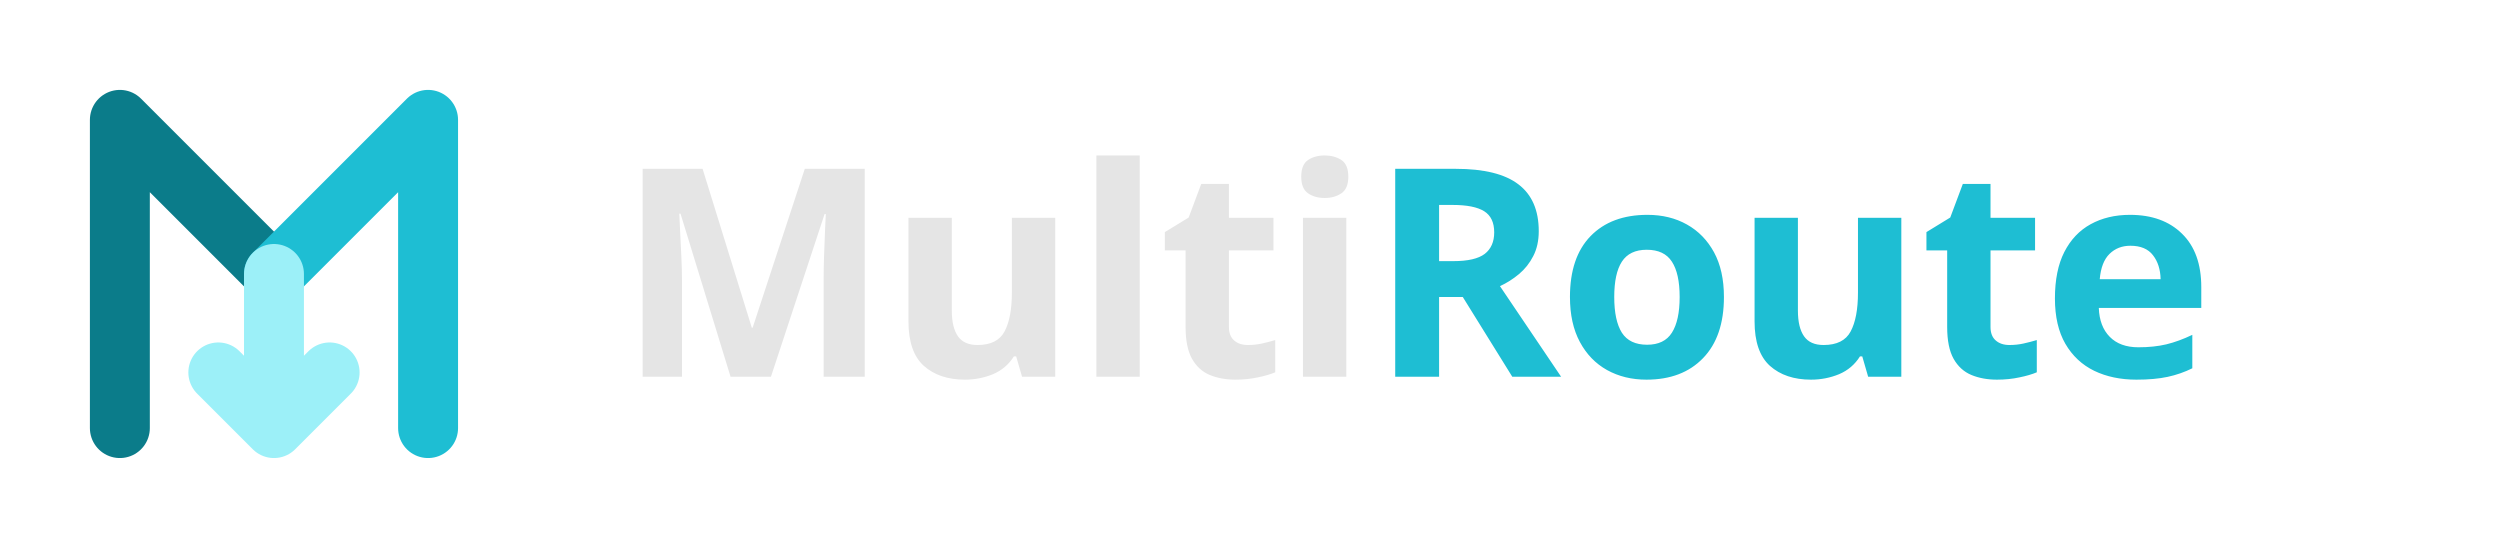
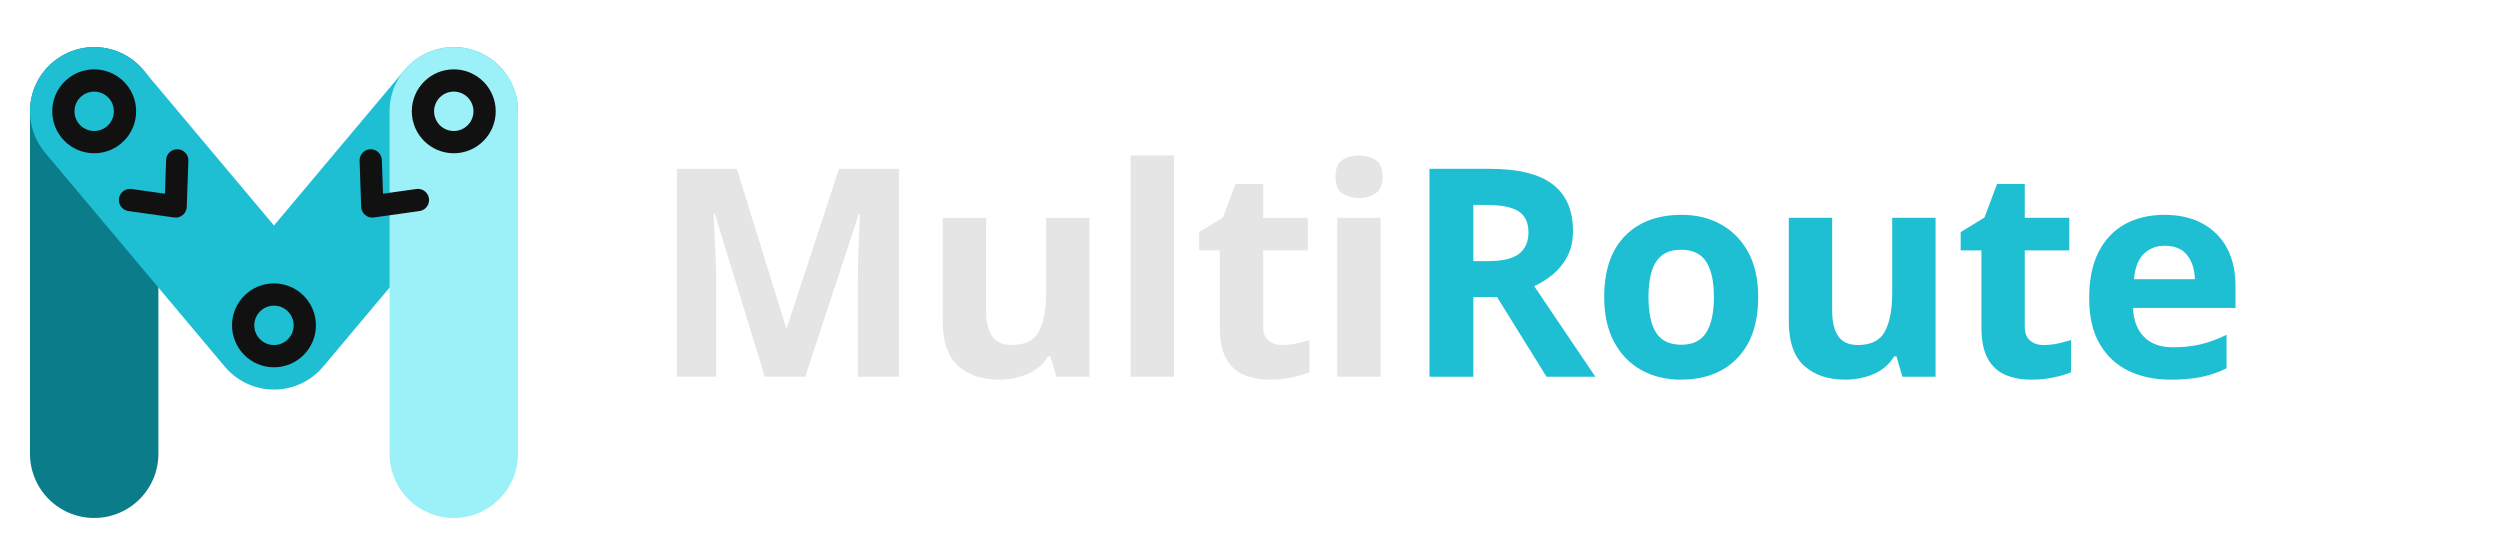
<svg xmlns="http://www.w3.org/2000/svg" viewBox="0 0 292 64" width="584" height="128">
-   <g fill="none" stroke-linecap="round" stroke-linejoin="round" stroke-width="7">
-     <path stroke="#0B7C8A" d="M14 50V14l18 18" />
-     <path stroke="#1EBED3" d="M50 50V14L32 32" />
-     <path stroke="#9CF0F8" d="M32 32v18m-6.5-6.5L32 50l6.5-6.5" />
+   <g fill="none" stroke-linecap="round" stroke-linejoin="round" stroke-width="15">
+     <path stroke="#0B7C8A" d="M11 53V13" />
+     <path stroke="#1EBED3" d="M11 13L32 38L53 13" />
+     <path stroke="#9CF0F8" d="M53 13V53" />
  </g>
-   <text x="72" y="44" font-family="'Segoe UI Variable Display','Segoe UI',system-ui,sans-serif" font-size="34" font-weight="600" letter-spacing="-0.5" fill="#E5E5E5">Multi<tspan fill="#1EBED3">Route</tspan>
+   <g fill="none" stroke="#111111" stroke-width="2.6" stroke-linecap="round" stroke-linejoin="round">
+     <circle cx="11" cy="13" r="3.6" />
+     <circle cx="53" cy="13" r="3.6" />
+     <circle cx="32" cy="38" r="3.6" />
+     <path transform="translate(20 23.5) rotate(50)" d="M-3.2 -3.6L0.8 0L-3.2 3.6" />
+     <path transform="translate(44 23.5) rotate(130)" d="M-3.2 -3.6L0.8 0L-3.2 3.6" />
+   </g>
+   <text x="76" y="44" font-family="'Segoe UI Variable Display','Segoe UI',system-ui,sans-serif" font-size="34" font-weight="600" letter-spacing="-0.5" fill="#E5E5E5">Multi<tspan fill="#1EBED3">Route</tspan>
  </text>
</svg>
